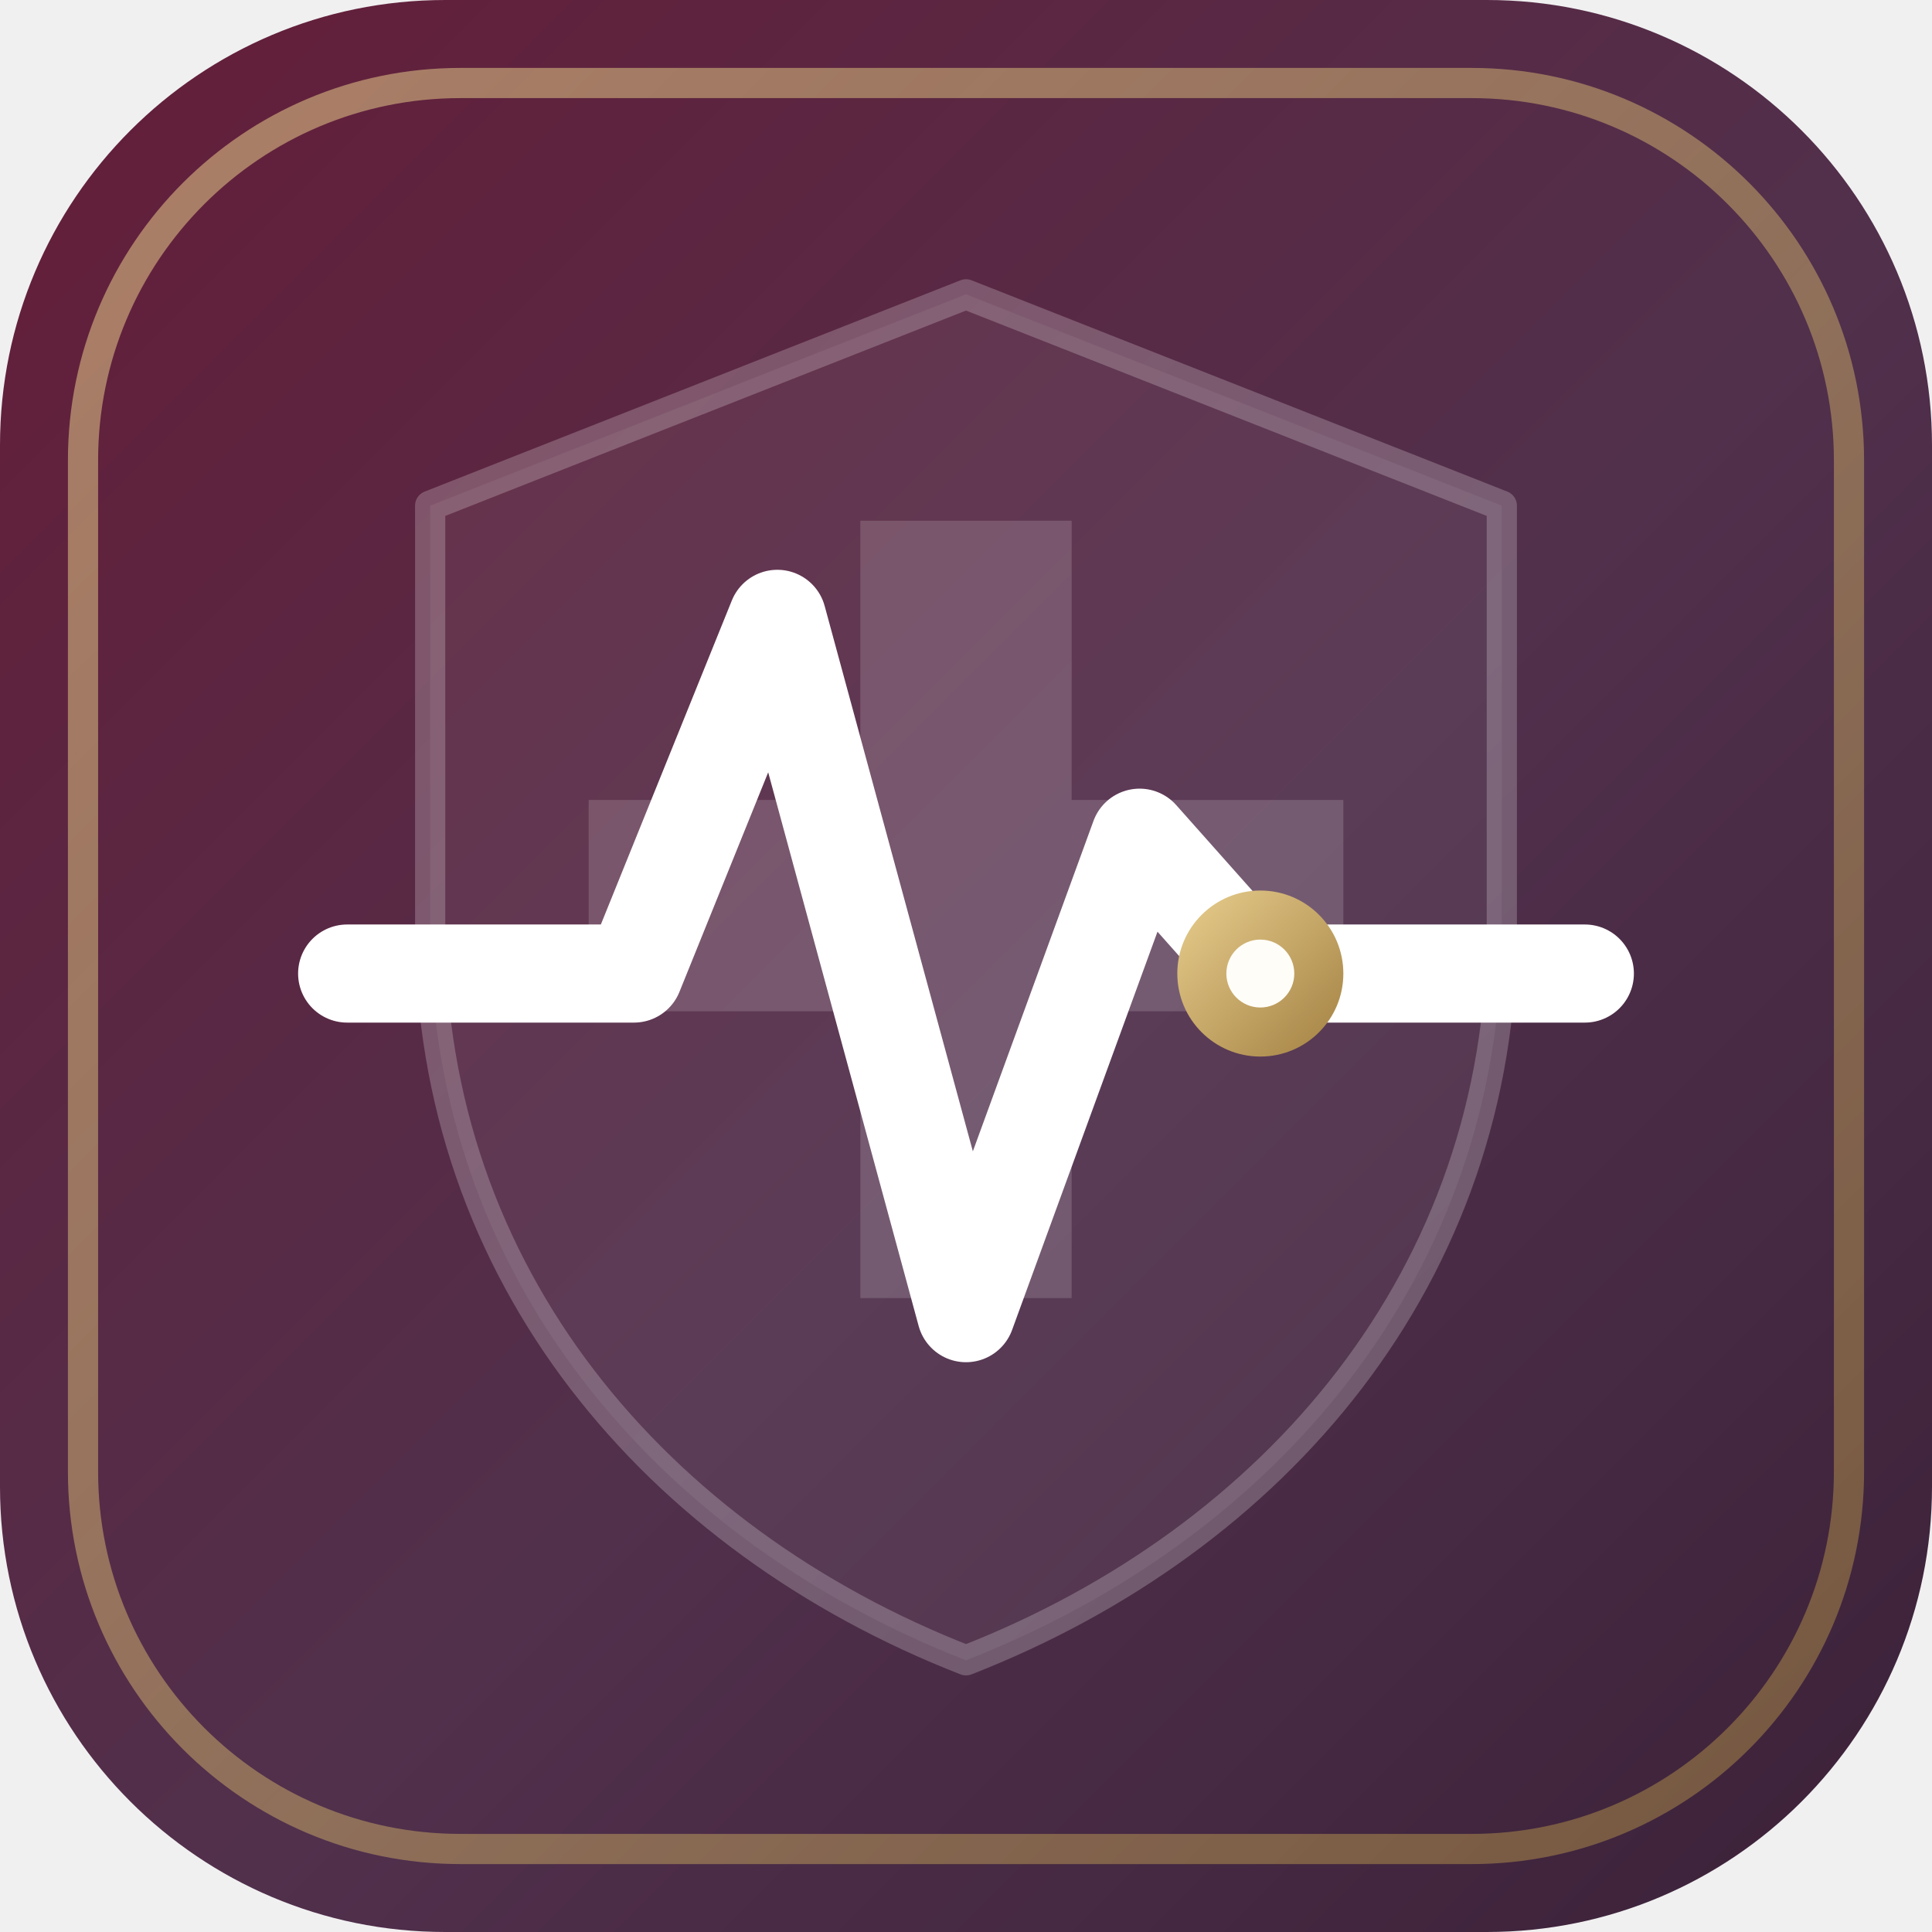
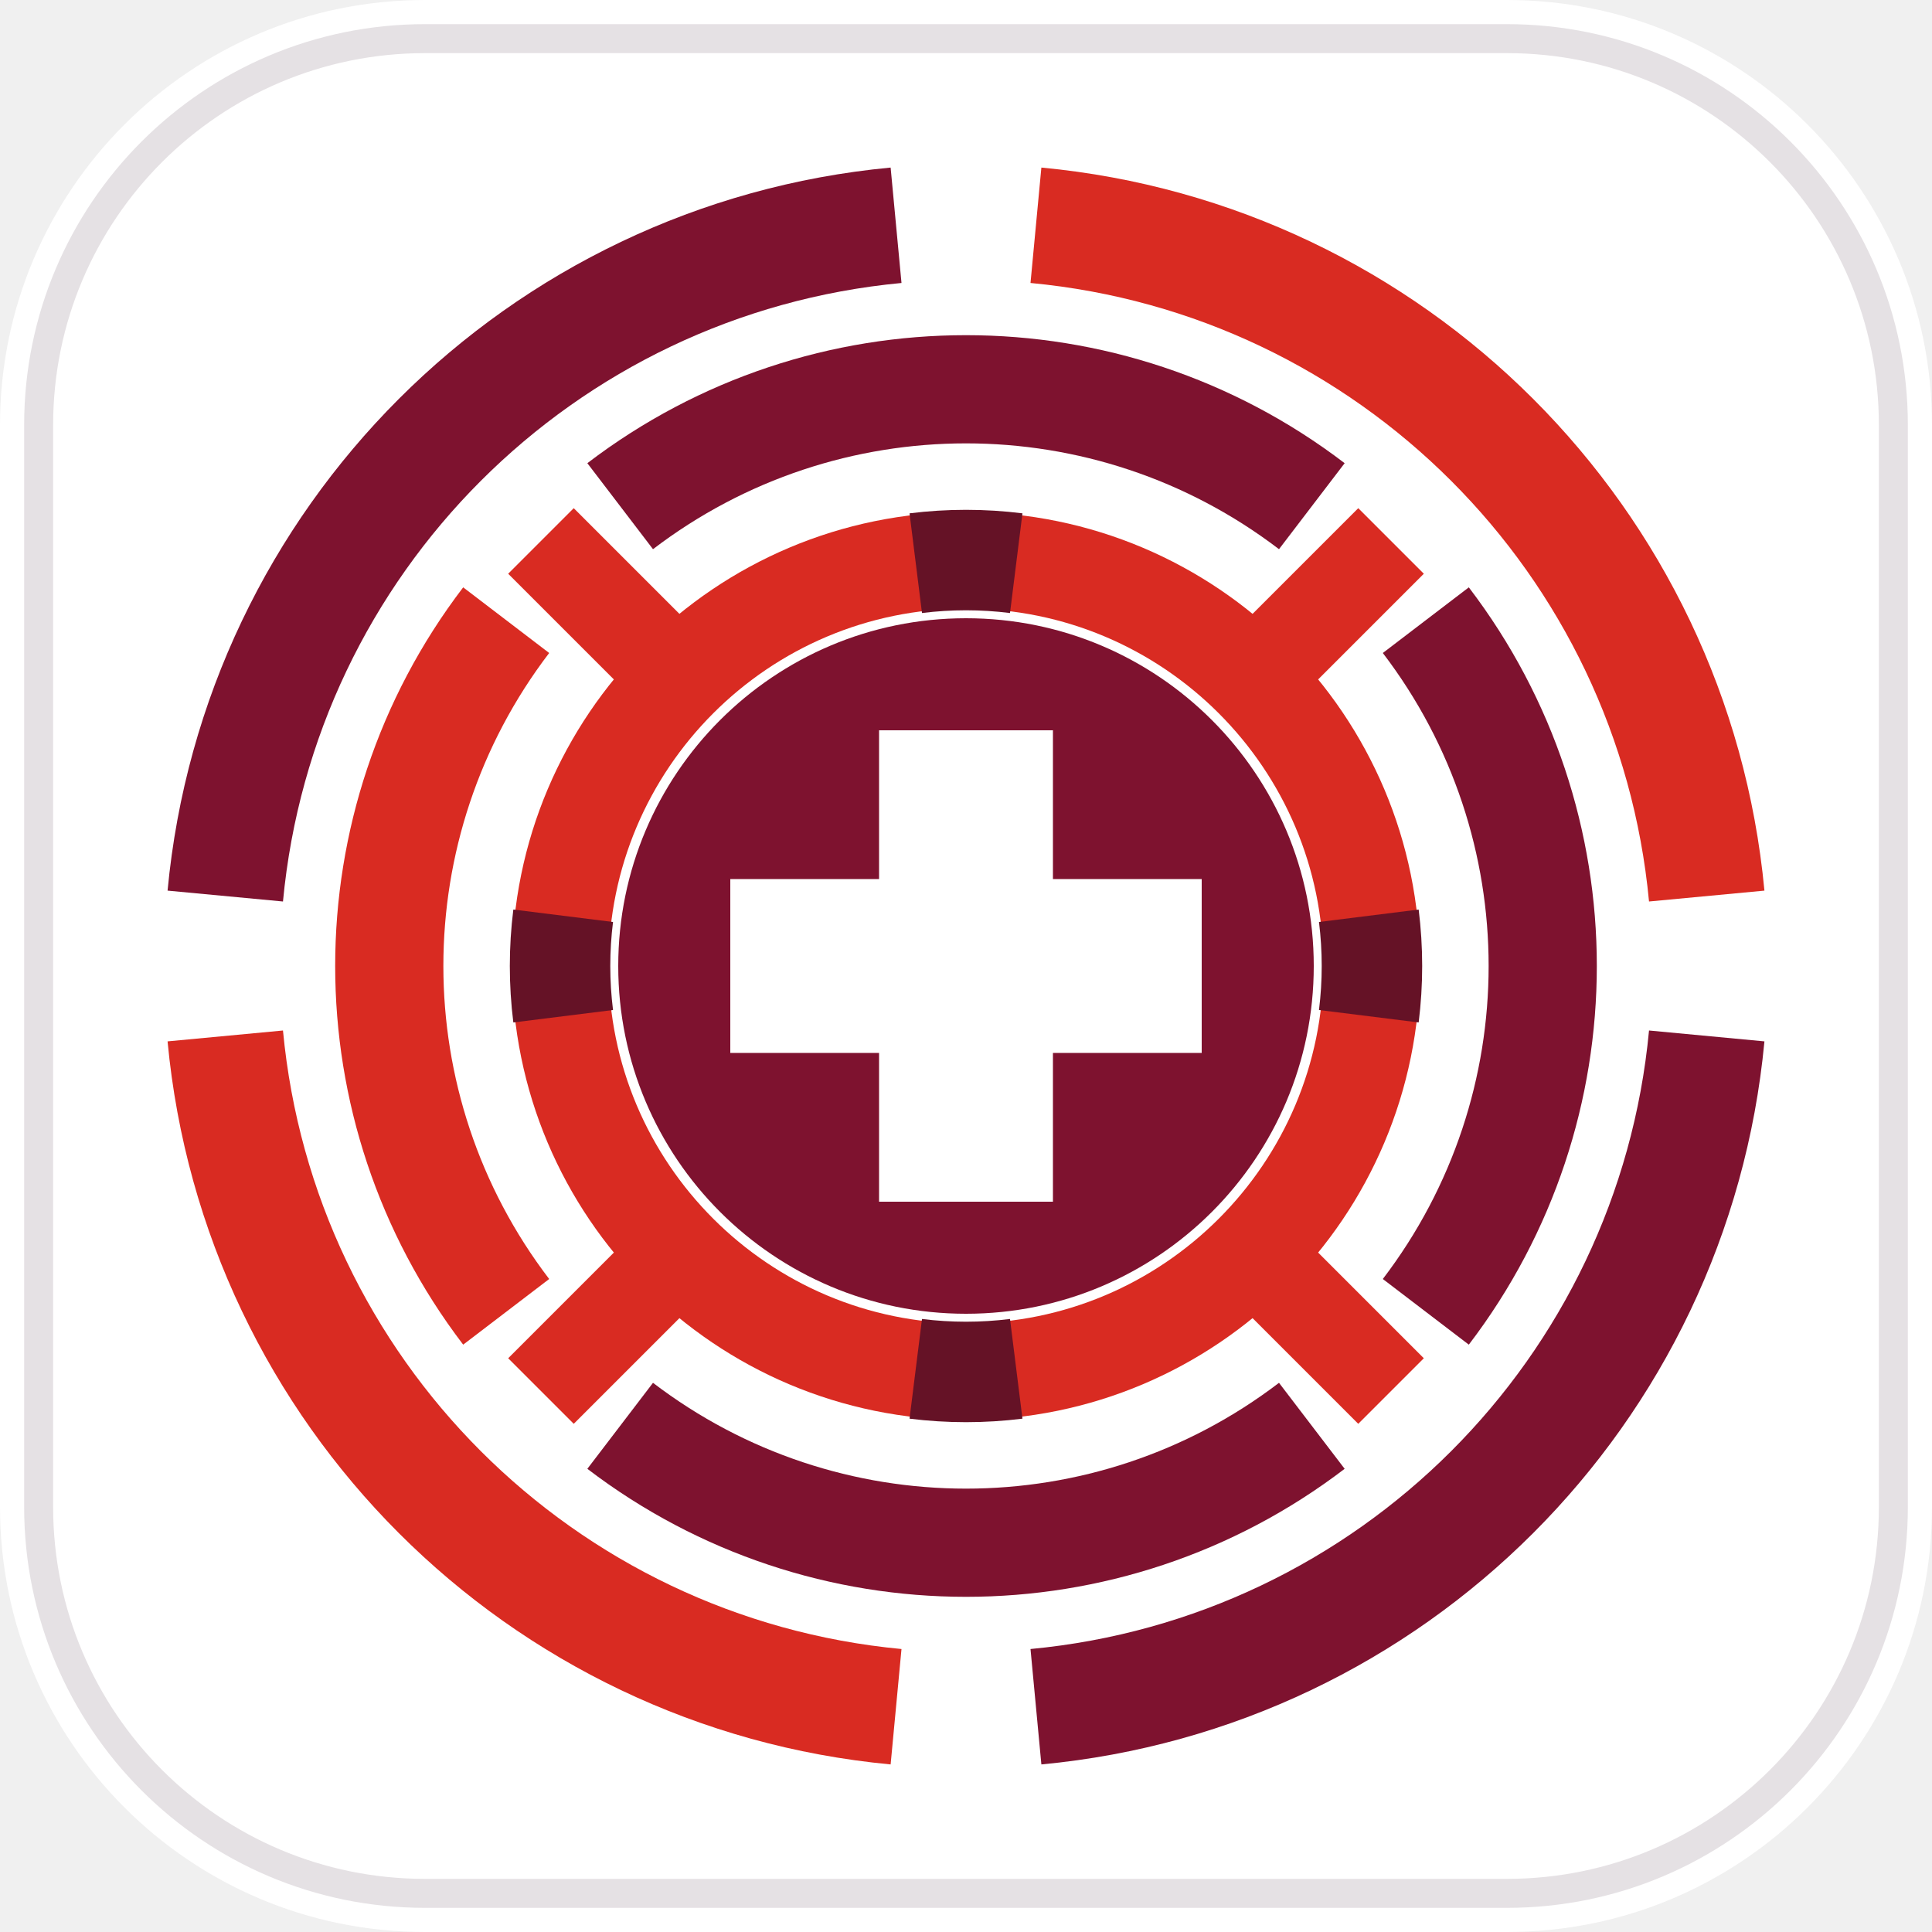
- <svg xmlns="http://www.w3.org/2000/svg" width="512" height="512" viewBox="0 0 512 512">
-   <defs>
-     <linearGradient id="mcBg" x1="0%" y1="0%" x2="100%" y2="100%">
-       <stop offset="0%" stop-color="#651D38" />
-       <stop offset="55%" stop-color="#51304C" />
-       <stop offset="100%" stop-color="#3A2138" />
-     </linearGradient>
-     <linearGradient id="mcGold" x1="0%" y1="0%" x2="100%" y2="100%">
-       <stop offset="0%" stop-color="#E8CE8E" />
-       <stop offset="100%" stop-color="#A38143" />
-     </linearGradient>
-   </defs>
-   <rect width="512" height="512" rx="118" fill="url(#mcBg)" />
-   <rect x="22" y="22" width="468" height="468" rx="100" fill="none" stroke="url(#mcGold)" stroke-opacity="0.55" stroke-width="8" />
-   <path d="M256 78 L398 134 V246 C398 338 338 408 256 440 C174 408 114 338 114 246 V134 Z" fill="#FFFFFF" fill-opacity="0.06" stroke="#FFFFFF" stroke-opacity="0.22" stroke-width="8" stroke-linejoin="round" />
-   <path d="M228 138 H284 V212 H356 V268 H284 V344 H228 V268 H156 V212 H228 Z" fill="#FFFFFF" fill-opacity="0.16" />
-   <path d="M92 258 H168 L206 164 L256 348 L302 222 L334 258 H420" fill="none" stroke="#FFFFFF" stroke-width="26" stroke-linecap="round" stroke-linejoin="round" />
-   <circle cx="334" cy="258" r="22" fill="url(#mcGold)" />
-   <circle cx="334" cy="258" r="9" fill="#FFFDF8" />
+ <svg xmlns="http://www.w3.org/2000/svg" width="512" height="512" viewBox="0 0 100 100">
+   <rect width="100" height="100" rx="22" fill="#FFFFFF" />
+   <rect x="2" y="2" width="96" height="96" rx="20" fill="none" stroke="#E5E1E4" stroke-width="1.5" />
+   <path d="M53.62 11.66 A38.5 38.5 0 0 1 88.34 46.38" fill="none" stroke="#D92B22" stroke-width="6" />
+   <path d="M88.34 53.62 A38.5 38.5 0 0 1 53.62 88.34" fill="none" stroke="#7E122F" stroke-width="6" />
+   <path d="M46.38 88.34 A38.5 38.5 0 0 1 11.66 53.62" fill="none" stroke="#D92B22" stroke-width="6" />
+   <path d="M11.66 46.38 A38.5 38.5 0 0 1 46.38 11.66" fill="none" stroke="#7E122F" stroke-width="6" />
+   <path d="M32.1 26.2 A29.5 29.5 0 0 1 67.9 26.2" fill="none" stroke="#7E122F" stroke-width="5.6" />
+   <path d="M73.8 32.1 A29.5 29.5 0 0 1 73.8 67.9" fill="none" stroke="#7E122F" stroke-width="5.6" />
+   <path d="M67.9 73.8 A29.5 29.5 0 0 1 32.1 73.8" fill="none" stroke="#7E122F" stroke-width="5.6" />
+   <path d="M26.2 67.9 A29.5 29.5 0 0 1 26.2 32.1" fill="none" stroke="#D92B22" stroke-width="5.6" />
+   <circle cx="50" cy="50" r="21" fill="none" stroke="#D92B22" stroke-width="5" />
+   <path d="M47.4 29.15 A21 21 0 0 1 52.6 29.15 M70.85 47.4 A21 21 0 0 1 70.85 52.6 M52.6 70.85 A21 21 0 0 1 47.4 70.85 M29.15 52.6 A21 21 0 0 1 29.15 47.4" fill="none" stroke="#651226" stroke-width="5.2" />
+   <path d="M64.8 35.2 L72 28 M64.8 64.8 L72 72 M35.2 64.8 L28 72 M35.2 35.2 L28 28" fill="none" stroke="#D92B22" stroke-width="4.8" />
+   <circle cx="50" cy="50" r="18" fill="#7E122F" />
+   <path d="M45.5 37.8 H54.5 V45.5 H62.2 V54.5 H54.5 V62.2 H45.5 V54.5 H37.8 V45.5 H45.5 Z" fill="#FFFFFF" />
</svg>
